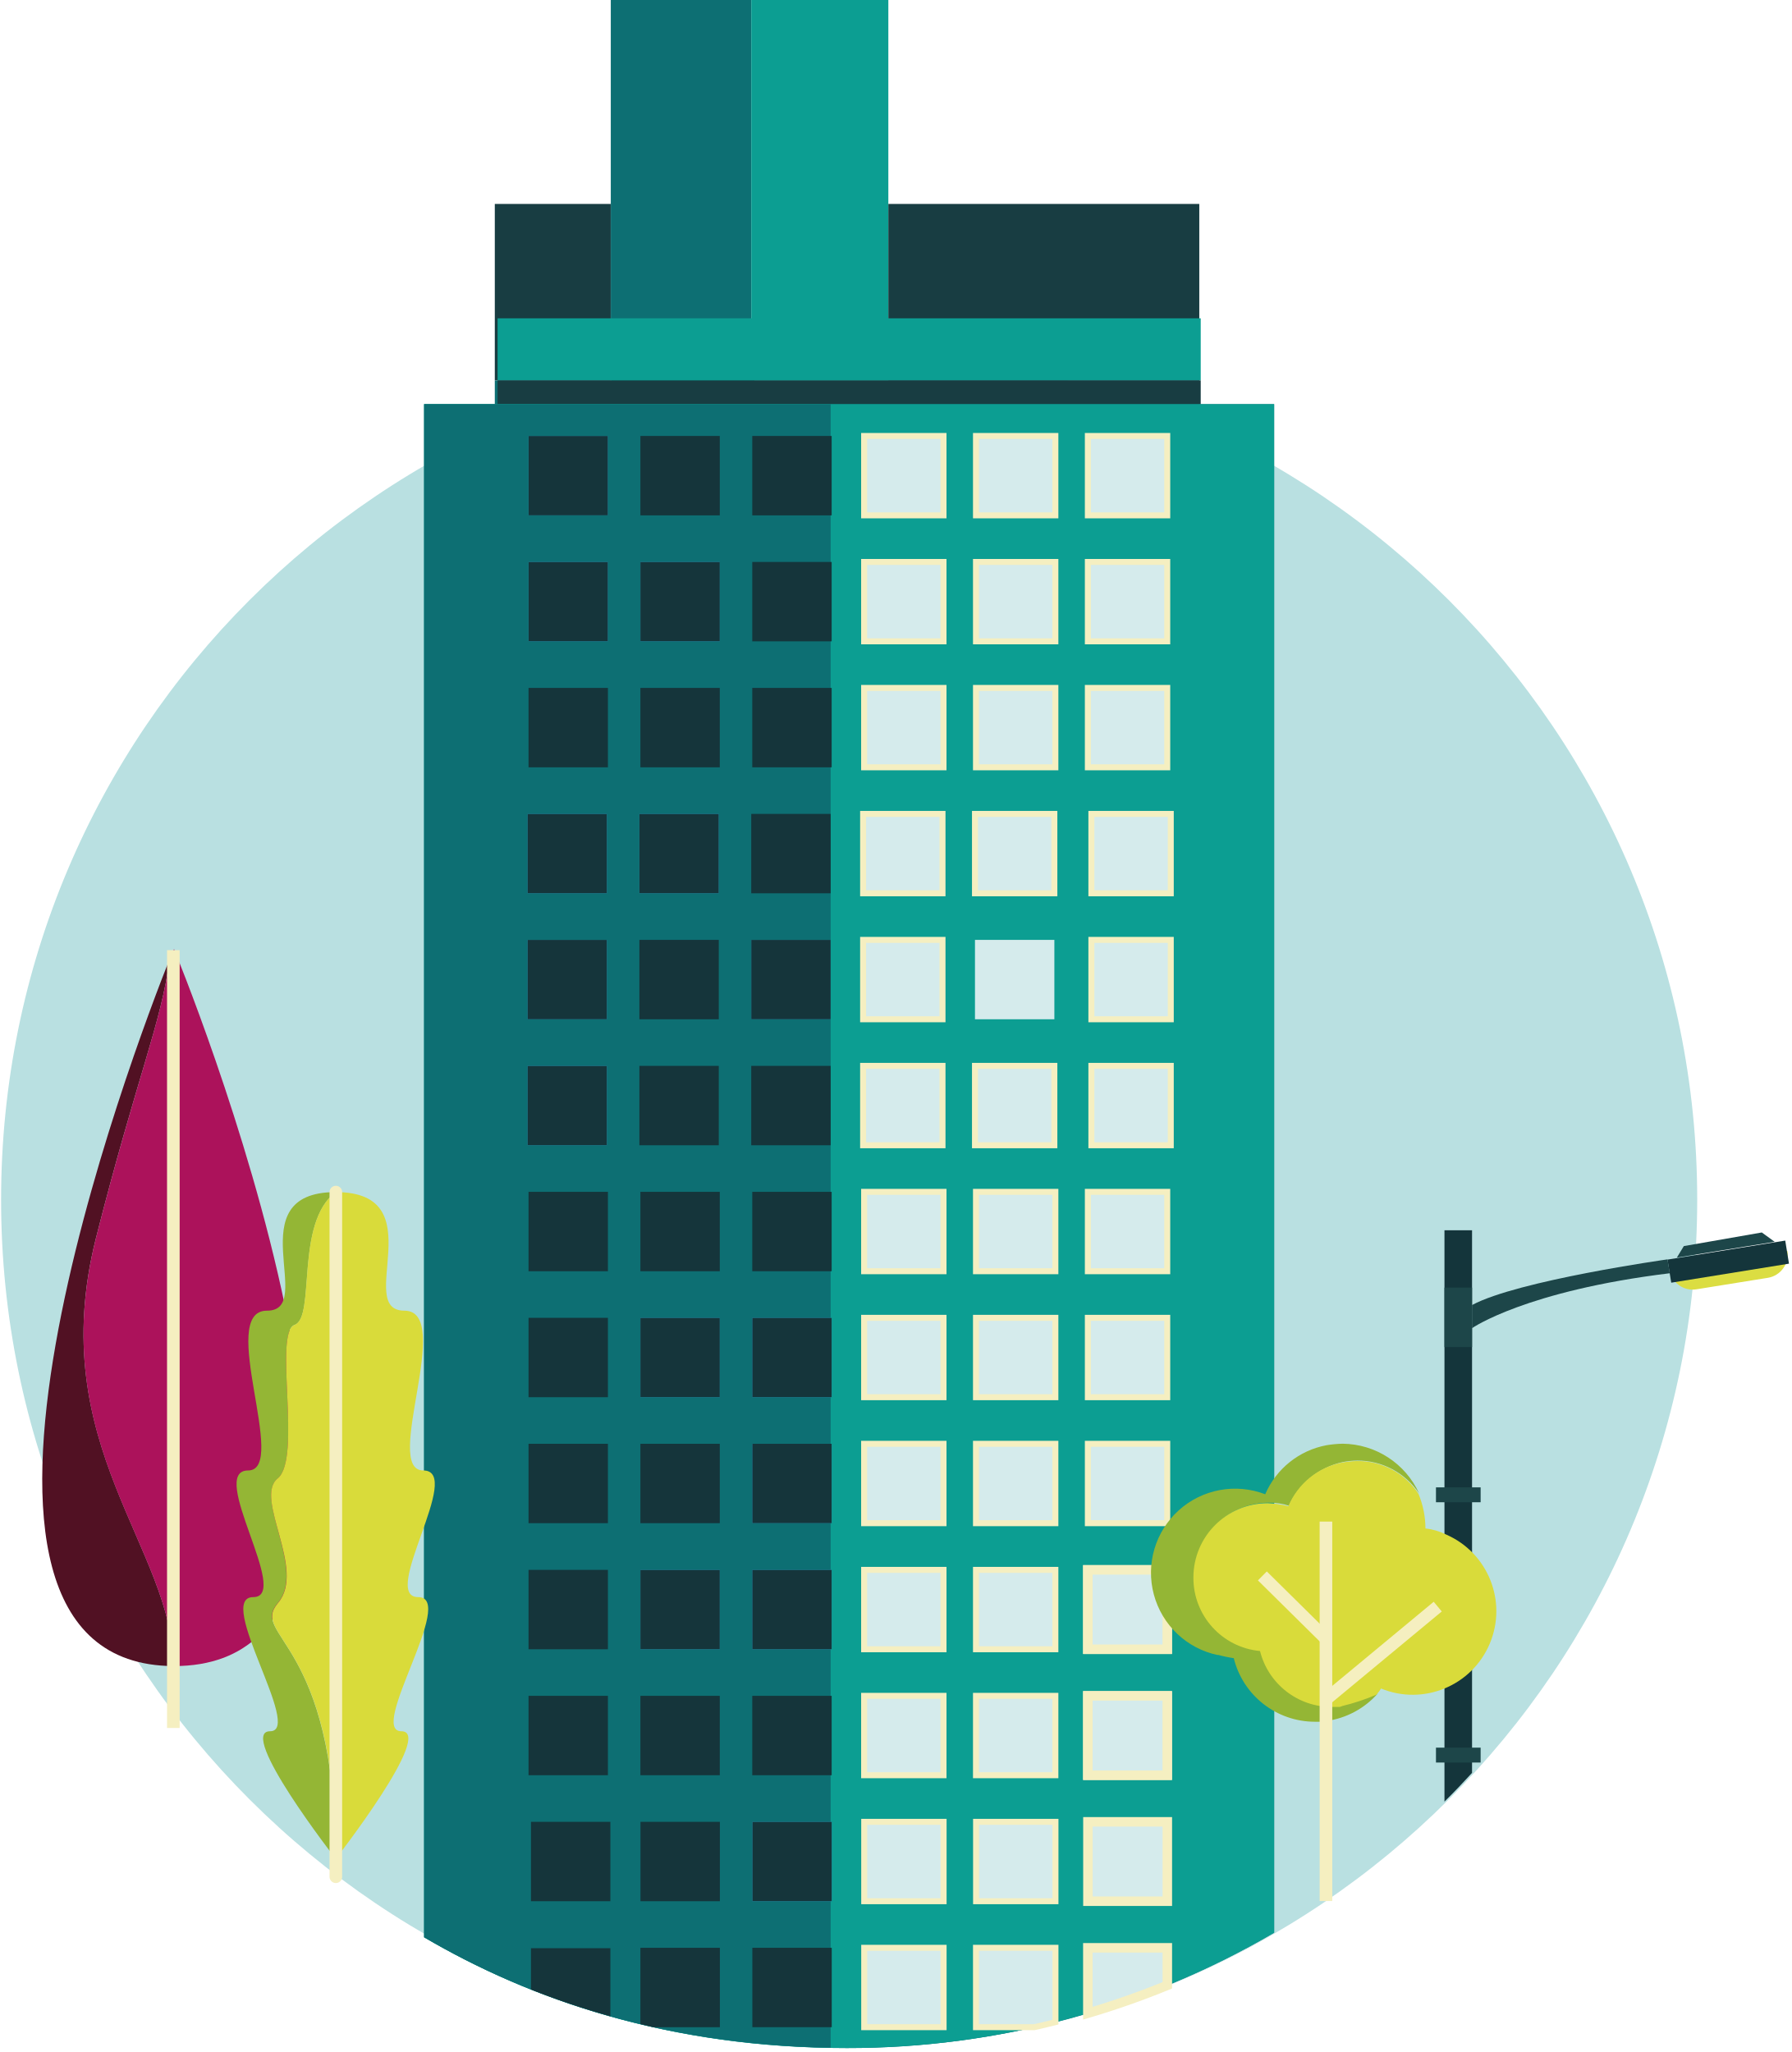
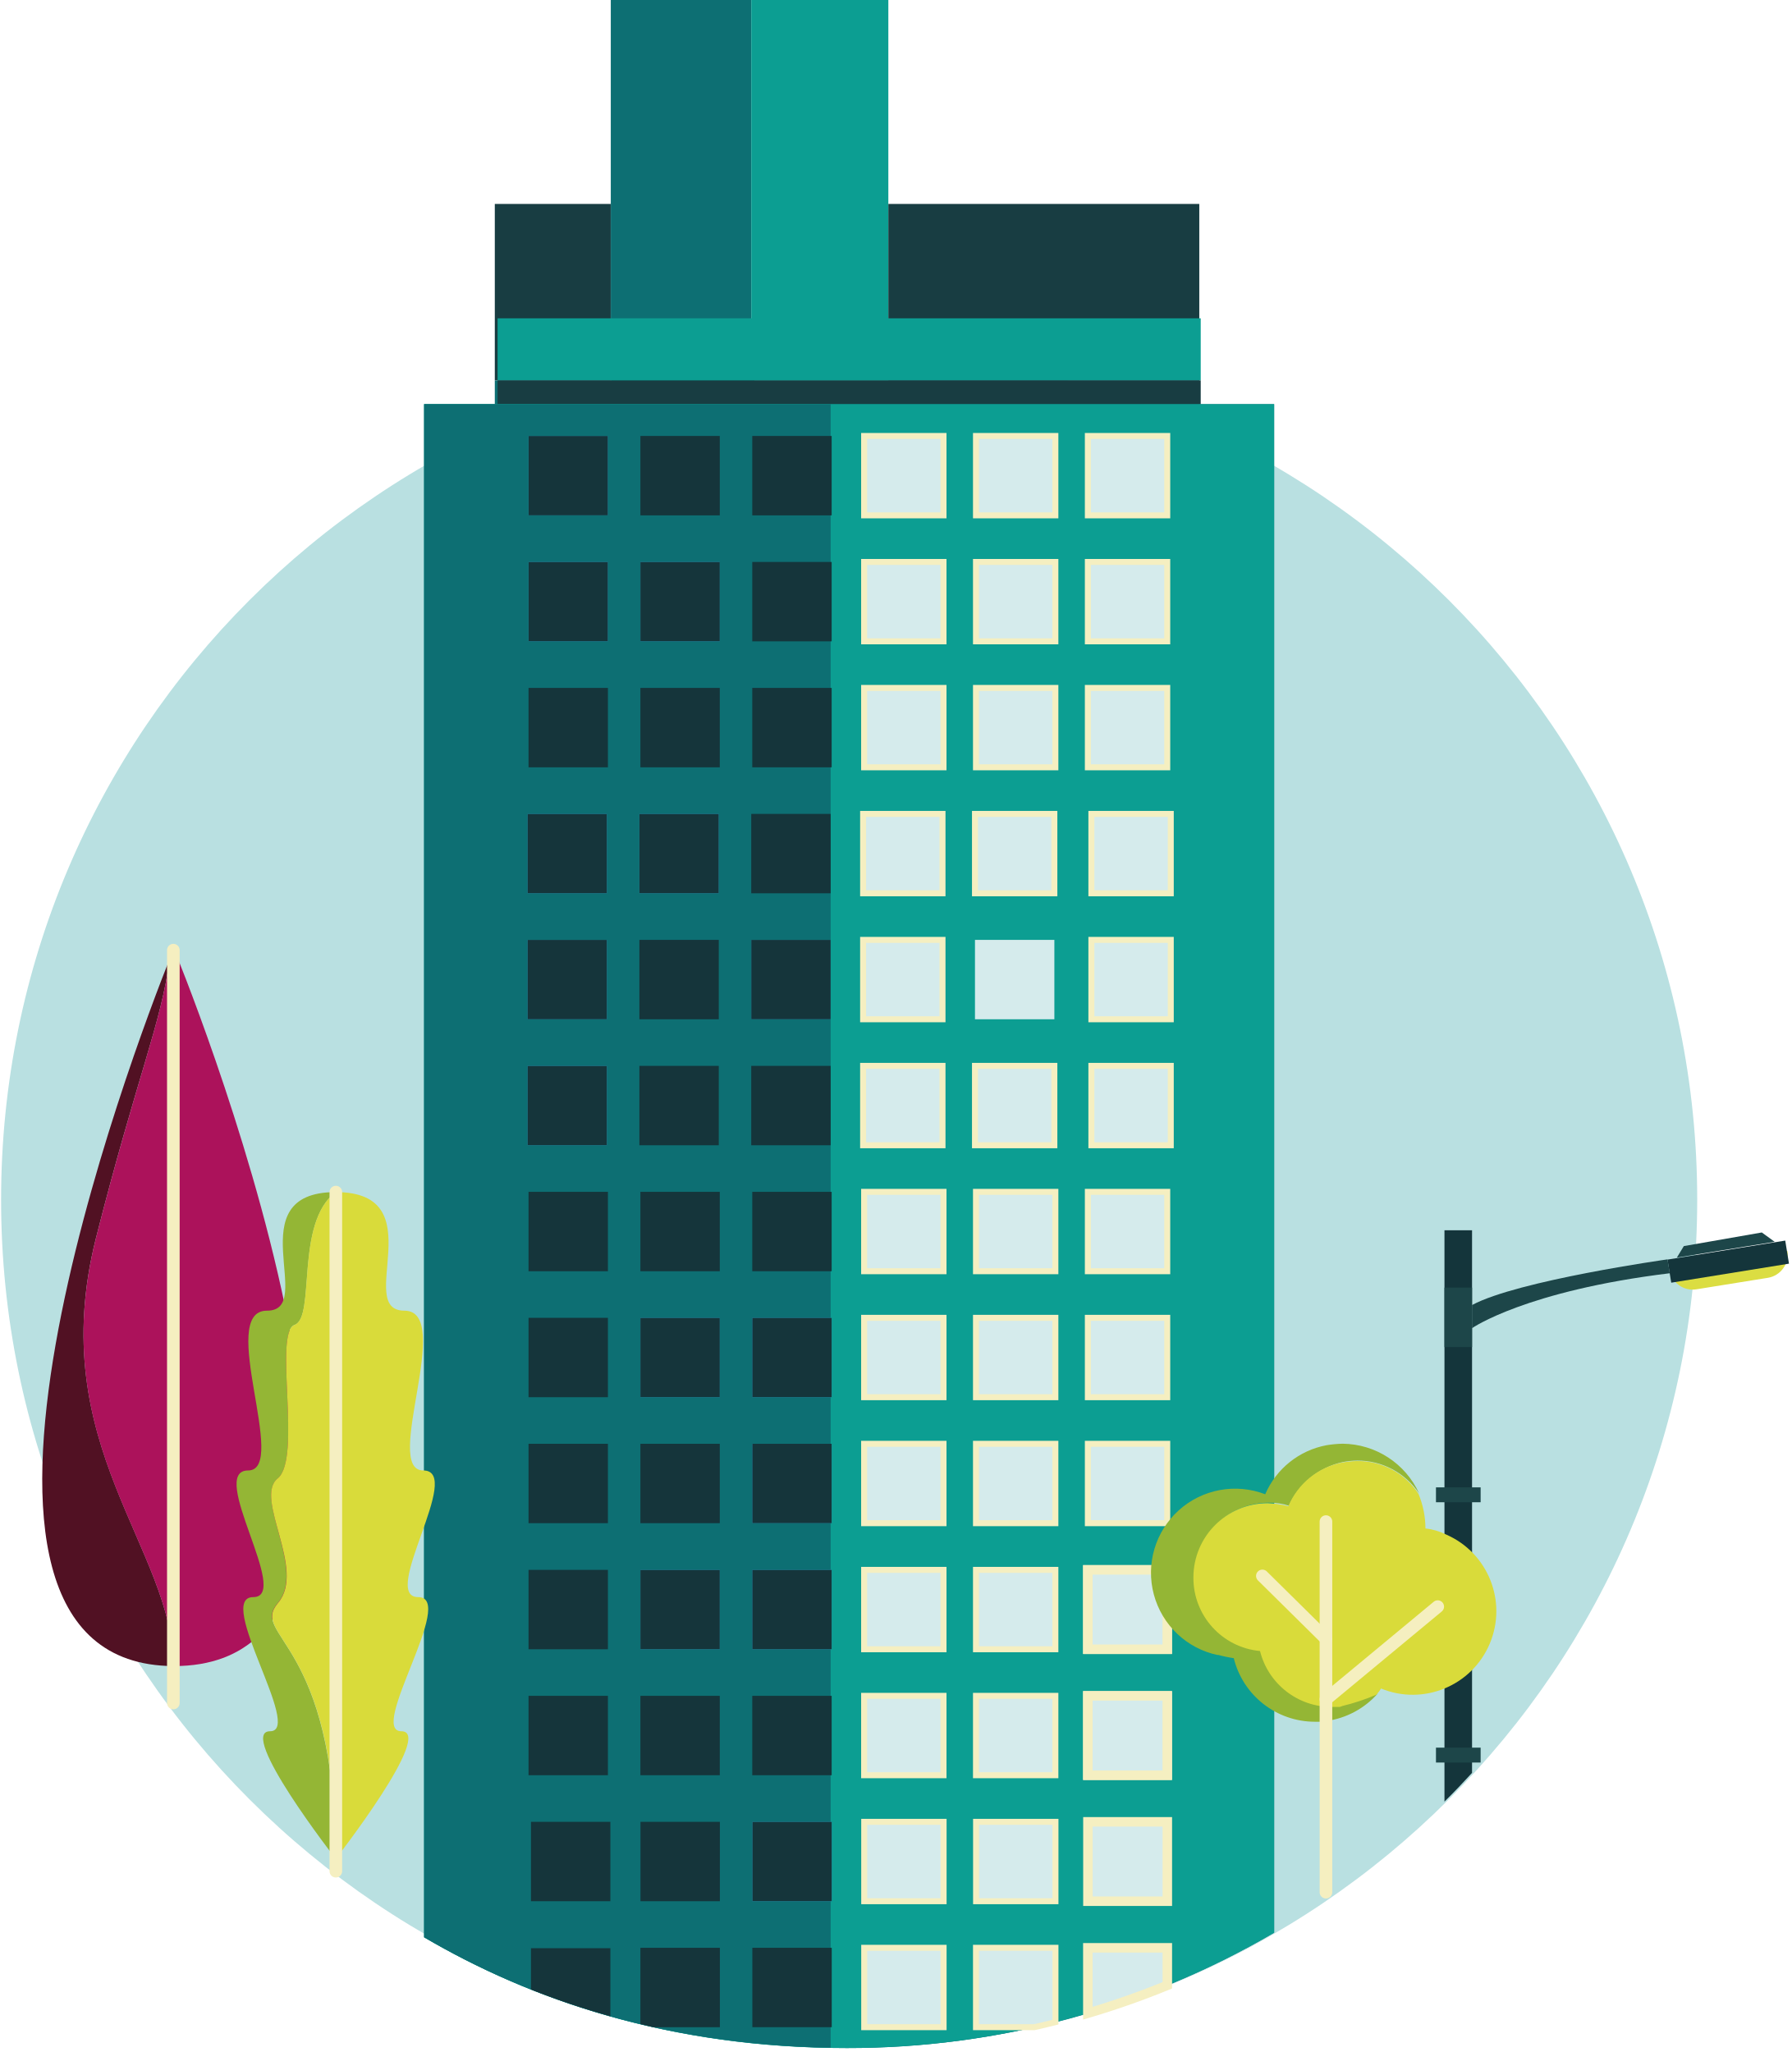
<svg xmlns="http://www.w3.org/2000/svg" width="213px" height="244px" viewBox="0 0 213 244" version="1.1">
  <defs>
    <linearGradient x1="36450%" y1="3911%" x2="36541%" y2="24370%" id="linearGradient-1">
      <stop stop-color="#B9E0E1" offset="27%" />
      <stop stop-color="#D5EBEC" offset="83%" />
    </linearGradient>
  </defs>
  <g id="Page-1" stroke="none" stroke-width="1" fill="none" fill-rule="evenodd">
-     <g id="Desktop-Copy-8" transform="translate(-447, -224)">
+     <g id="ECRAN-8" transform="translate(-447, -224)">
      <g id="differente_typos_ecrann" transform="translate(183, 224)">
        <g id="VILLE" transform="translate(264, 0)">
          <circle id="Oval" fill="url(#linearGradient-1)" fill-rule="nonzero" cx="100.96" cy="142.66" r="100.83" />
-           <rect id="Rectangle-path" fill="#0D6F73" fill-rule="nonzero" x="72.62" y="0" width="16.7" height="45.23" />
-           <rect id="Rectangle-path" stroke="#0C9E92" stroke-width="0.75" fill="#0D6F73" fill-rule="nonzero" x="73.02" y="45.23" width="16.3" height="2.87" />
-           <rect id="Rectangle-path" fill="#0C9E92" fill-rule="nonzero" x="89.32" y="45.23" width="16.3" height="3.01" />
-           <rect id="Rectangle-path" fill="#0C9E92" fill-rule="nonzero" x="89.32" y="0" width="16.3" height="45.23" />
-           <rect id="Rectangle-path" fill="#183D42" fill-rule="nonzero" x="105.62" y="24.25" width="36.97" height="20.98" />
-           <rect id="Rectangle-path" fill="#0D6F73" fill-rule="nonzero" x="105.62" y="45.23" width="36.97" height="2.87" />
-           <rect id="Rectangle-path" fill="#183D42" fill-rule="nonzero" x="58.83" y="24.25" width="13.78" height="20.98" />
-           <rect id="Rectangle-path" fill="#0D6F73" fill-rule="nonzero" x="58.83" y="45.23" width="13.78" height="2.87" />
-           <rect id="Rectangle-path" fill="#0C9E92" fill-rule="nonzero" x="59.16" y="37.85" width="83.6" height="7.38" />
-           <rect id="Rectangle-path" fill="#183D42" fill-rule="nonzero" x="59.16" y="45.23" width="83.6" height="2.87" />
-           <path d="M151.49,229.81 L151.49,48.06 L50.43,48.06 L50.43,230.36 C63.1,237.79 79.62,243.53 100.69,243.53 C118.542,243.557 136.079,238.821 151.49,229.81 Z" id="Shape" fill="#0D6F73" fill-rule="nonzero" />
-           <path d="M151.49,229.81 L151.49,48.06 L50.43,48.06 L50.43,230.36 C63.1,237.79 79.62,243.53 100.69,243.53 C118.542,243.557 136.079,238.821 151.49,229.81 Z" id="Shape" fill="#0C9E92" fill-rule="nonzero" />
-           <path d="M98.76,48.06 L50.43,48.06 L50.43,230.36 C62.7,237.56 78.62,243.15 98.76,243.49 L98.76,48.06 Z" id="Shape" fill="#0D6F73" fill-rule="nonzero" />
-           <rect id="Rectangle-path" fill="#35B9EB" fill-rule="nonzero" x="116.04" y="51.84" width="9.44" height="9.44" />
-           <rect id="Rectangle-path" stroke="#F5EFC1" stroke-width="0.71" fill="#D5EBEC" fill-rule="nonzero" x="116.04" y="51.84" width="9.44" height="9.44" />
-           <rect id="Rectangle-path" fill="#35B9EB" fill-rule="nonzero" x="102.74" y="51.84" width="9.44" height="9.44" />
-           <rect id="Rectangle-path" stroke="#F5EFC1" stroke-width="0.71" fill="#D5EBEC" fill-rule="nonzero" x="102.74" y="51.84" width="9.44" height="9.44" />
-           <rect id="Rectangle-path" fill="#15353B" fill-rule="nonzero" x="89.44" y="51.84" width="9.44" height="9.44" />
-           <rect id="Rectangle-path" fill="#15353B" fill-rule="nonzero" x="76.14" y="51.84" width="9.44" height="9.44" />
-           <rect id="Rectangle-path" fill="#35B9EB" fill-rule="nonzero" x="62.84" y="51.84" width="9.44" height="9.44" />
-           <rect id="Rectangle-path" fill="#15353B" fill-rule="nonzero" x="62.84" y="51.84" width="9.44" height="9.44" />
-           <rect id="Rectangle-path" stroke="#F5EFC1" stroke-width="0.71" fill="#D5EBEC" fill-rule="nonzero" x="129.34" y="51.84" width="9.44" height="9.44" />
-           <rect id="Rectangle-path" fill="#35B9EB" fill-rule="nonzero" x="116.04" y="66.82" width="9.44" height="9.44" />
-           <rect id="Rectangle-path" stroke="#F5EFC1" stroke-width="0.71" fill="#D5EBEC" fill-rule="nonzero" x="116.04" y="66.82" width="9.44" height="9.44" />
-           <rect id="Rectangle-path" fill="#35B9EB" fill-rule="nonzero" x="102.74" y="66.82" width="9.44" height="9.44" />
-           <rect id="Rectangle-path" stroke="#F5EFC1" stroke-width="0.71" fill="#D5EBEC" fill-rule="nonzero" x="102.74" y="66.82" width="9.44" height="9.44" />
-           <rect id="Rectangle-path" fill="#15353B" fill-rule="nonzero" x="89.44" y="66.82" width="9.44" height="9.44" />
-           <rect id="Rectangle-path" fill="#35B9EB" fill-rule="nonzero" x="76.14" y="66.82" width="9.44" height="9.44" />
-           <rect id="Rectangle-path" fill="#15353B" fill-rule="nonzero" x="76.14" y="66.82" width="9.44" height="9.44" />
-           <rect id="Rectangle-path" fill="#35B9EB" fill-rule="nonzero" x="62.84" y="66.82" width="9.44" height="9.44" />
-           <rect id="Rectangle-path" fill="#15353B" fill-rule="nonzero" x="62.84" y="66.82" width="9.44" height="9.44" />
-           <rect id="Rectangle-path" stroke="#F5EFC1" stroke-width="0.71" fill="#D5EBEC" fill-rule="nonzero" x="129.34" y="66.82" width="9.44" height="9.44" />
-           <rect id="Rectangle-path" stroke="#F5EFC1" stroke-width="0.71" fill="#D5EBEC" fill-rule="nonzero" x="116.04" y="81.8" width="9.44" height="9.44" />
-           <rect id="Rectangle-path" fill="#0C9E92" fill-rule="nonzero" x="102.74" y="81.8" width="9.44" height="9.44" />
-           <rect id="Rectangle-path" stroke="#F5EFC1" stroke-width="0.71" fill="#D5EBEC" fill-rule="nonzero" x="102.74" y="81.8" width="9.44" height="9.44" />
-           <rect id="Rectangle-path" fill="#15353B" fill-rule="nonzero" x="89.44" y="81.8" width="9.44" height="9.44" />
-           <rect id="Rectangle-path" fill="#15353B" fill-rule="nonzero" x="76.14" y="81.8" width="9.44" height="9.44" />
-           <rect id="Rectangle-path" fill="#15353B" fill-rule="nonzero" x="62.84" y="81.8" width="9.44" height="9.44" />
-           <rect id="Rectangle-path" stroke="#F5EFC1" stroke-width="0.71" fill="#D5EBEC" fill-rule="nonzero" x="129.34" y="81.8" width="9.44" height="9.44" />
-           <rect id="Rectangle-path" fill="#35B9EB" fill-rule="nonzero" x="102.62" y="96.78" width="9.44" height="9.44" />
-           <rect id="Rectangle-path" stroke="#F5EFC1" stroke-width="0.71" fill="#D5EBEC" fill-rule="nonzero" x="102.62" y="96.78" width="9.44" height="9.44" />
-           <rect id="Rectangle-path" fill="#15353B" fill-rule="nonzero" x="89.32" y="96.78" width="9.44" height="9.44" />
-           <rect id="Rectangle-path" fill="#35B9EB" fill-rule="nonzero" x="76.02" y="96.78" width="9.44" height="9.44" />
-           <rect id="Rectangle-path" fill="#15353B" fill-rule="nonzero" x="76.02" y="96.78" width="9.44" height="9.44" />
-           <rect id="Rectangle-path" fill="#35B9EB" fill-rule="nonzero" x="62.72" y="96.78" width="9.44" height="9.44" />
-           <rect id="Rectangle-path" fill="#15353B" fill-rule="nonzero" x="62.72" y="96.78" width="9.44" height="9.44" />
-           <rect id="Rectangle-path" stroke="#F5EFC1" stroke-width="0.71" fill="#D5EBEC" fill-rule="nonzero" x="129.76" y="96.78" width="9.44" height="9.44" />
-           <rect id="Rectangle-path" stroke="#F5EFC1" stroke-width="0.71" fill="#D5EBEC" fill-rule="nonzero" x="115.92" y="96.78" width="9.44" height="9.44" />
-           <rect id="Rectangle-path" fill="#35B9EB" fill-rule="nonzero" x="102.62" y="111.76" width="9.44" height="9.44" />
-           <rect id="Rectangle-path" stroke="#F5EFC1" stroke-width="0.71" fill="#D5EBEC" fill-rule="nonzero" x="102.62" y="111.76" width="9.44" height="9.44" />
-           <rect id="Rectangle-path" fill="#35B9EB" fill-rule="nonzero" x="89.32" y="111.76" width="9.44" height="9.44" />
-           <rect id="Rectangle-path" fill="#15353B" fill-rule="nonzero" x="89.32" y="111.76" width="9.44" height="9.44" />
-           <rect id="Rectangle-path" fill="#15353B" fill-rule="nonzero" x="76.02" y="111.76" width="9.44" height="9.44" />
-           <rect id="Rectangle-path" fill="#35B9EB" fill-rule="nonzero" x="62.72" y="111.76" width="9.44" height="9.44" />
-           <rect id="Rectangle-path" fill="#15353B" fill-rule="nonzero" x="62.72" y="111.76" width="9.44" height="9.44" />
-           <rect id="Rectangle-path" stroke="#F5EFC1" stroke-width="0.71" fill="#D5EBEC" fill-rule="nonzero" x="129.76" y="111.76" width="9.44" height="9.44" />
-           <rect id="Rectangle-path" fill="#D5EBEC" fill-rule="nonzero" x="115.92" y="111.76" width="9.44" height="9.44" />
-           <rect id="Rectangle-path" fill="#35B9EB" fill-rule="nonzero" x="102.62" y="126.74" width="9.44" height="9.44" />
-           <rect id="Rectangle-path" stroke="#F5EFC1" stroke-width="0.71" fill="#D5EBEC" fill-rule="nonzero" x="102.62" y="126.74" width="9.44" height="9.44" />
-           <rect id="Rectangle-path" fill="#15353B" fill-rule="nonzero" x="89.32" y="126.74" width="9.44" height="9.44" />
-           <rect id="Rectangle-path" fill="#15353B" fill-rule="nonzero" x="76.02" y="126.74" width="9.44" height="9.44" />
-           <rect id="Rectangle-path" fill="#35B9EB" fill-rule="nonzero" x="62.72" y="126.74" width="9.44" height="9.44" />
-           <rect id="Rectangle-path" fill="#15353B" fill-rule="nonzero" x="62.72" y="126.74" width="9.44" height="9.44" />
-           <rect id="Rectangle-path" stroke="#F5EFC1" stroke-width="0.71" fill="#D5EBEC" fill-rule="nonzero" x="129.76" y="126.74" width="9.44" height="9.44" />
-           <rect id="Rectangle-path" stroke="#F5EFC1" stroke-width="0.71" fill="#D5EBEC" fill-rule="nonzero" x="115.92" y="126.74" width="9.44" height="9.44" />
-           <rect id="Rectangle-path" stroke="#F5EFC1" stroke-width="0.71" fill="#D5EBEC" fill-rule="nonzero" x="116.04" y="141.72" width="9.44" height="9.44" />
-           <rect id="Rectangle-path" stroke="#F5EFC1" stroke-width="0.71" fill="#D5EBEC" fill-rule="nonzero" x="102.74" y="141.72" width="9.44" height="9.44" />
-           <rect id="Rectangle-path" fill="#15353B" fill-rule="nonzero" x="89.44" y="141.72" width="9.44" height="9.44" />
-           <rect id="Rectangle-path" fill="#15353B" fill-rule="nonzero" x="76.14" y="141.72" width="9.44" height="9.44" />
-           <rect id="Rectangle-path" fill="#15353B" fill-rule="nonzero" x="62.84" y="141.72" width="9.44" height="9.44" />
-           <rect id="Rectangle-path" stroke="#F5EFC1" stroke-width="0.71" fill="#D5EBEC" fill-rule="nonzero" x="129.34" y="141.72" width="9.44" height="9.44" />
-           <rect id="Rectangle-path" stroke="#F5EFC1" stroke-width="0.71" fill="#D5EBEC" fill-rule="nonzero" x="116.04" y="171.68" width="9.44" height="9.44" />
-           <rect id="Rectangle-path" fill="#35B9EB" fill-rule="nonzero" x="102.74" y="171.68" width="9.44" height="9.44" />
-           <rect id="Rectangle-path" stroke="#F5EFC1" stroke-width="0.71" fill="#D5EBEC" fill-rule="nonzero" x="102.74" y="171.68" width="9.44" height="9.44" />
-           <rect id="Rectangle-path" fill="#35B9EB" fill-rule="nonzero" x="89.44" y="171.68" width="9.44" height="9.44" />
-           <rect id="Rectangle-path" fill="#15353B" fill-rule="nonzero" x="89.44" y="171.68" width="9.44" height="9.44" />
-           <rect id="Rectangle-path" fill="#15353B" fill-rule="nonzero" x="76.14" y="171.68" width="9.44" height="9.44" />
-           <rect id="Rectangle-path" fill="#15353B" fill-rule="nonzero" x="62.84" y="171.68" width="9.44" height="9.44" />
-           <rect id="Rectangle-path" stroke="#F5EFC1" stroke-width="0.71" fill="#D5EBEC" fill-rule="nonzero" x="129.34" y="171.68" width="9.44" height="9.44" />
-           <rect id="Rectangle-path" fill="#35B9EB" fill-rule="nonzero" x="116.04" y="186.67" width="9.44" height="9.44" />
-           <rect id="Rectangle-path" stroke="#F5EFC1" stroke-width="0.71" fill="#D5EBEC" fill-rule="nonzero" x="116.04" y="186.67" width="9.44" height="9.44" />
-           <rect id="Rectangle-path" fill="#35B9EB" fill-rule="nonzero" x="102.74" y="186.67" width="9.44" height="9.44" />
-           <rect id="Rectangle-path" stroke="#F5EFC1" stroke-width="0.71" fill="#D5EBEC" fill-rule="nonzero" x="102.74" y="186.67" width="9.44" height="9.44" />
-           <rect id="Rectangle-path" fill="#35B9EB" fill-rule="nonzero" x="89.44" y="186.67" width="9.44" height="9.44" />
-           <rect id="Rectangle-path" fill="#15353B" fill-rule="nonzero" x="89.44" y="186.67" width="9.44" height="9.44" />
-           <rect id="Rectangle-path" fill="#35B9EB" fill-rule="nonzero" x="76.14" y="186.67" width="9.44" height="9.44" />
-           <rect id="Rectangle-path" fill="#15353B" fill-rule="nonzero" x="76.14" y="186.67" width="9.44" height="9.44" />
-           <rect id="Rectangle-path" fill="#15353B" fill-rule="nonzero" x="62.84" y="186.67" width="9.44" height="9.44" />
-           <rect id="Rectangle-path" stroke="#F5EFC1" stroke-width="1.13" fill="#0C9E92" fill-rule="nonzero" x="129.34" y="186.67" width="9.44" height="9.44" />
-           <rect id="Rectangle-path" stroke="#F5EFC1" stroke-width="1.13" fill="#D5EBEC" fill-rule="nonzero" x="129.34" y="186.67" width="9.44" height="9.44" />
-           <rect id="Rectangle-path" stroke="#F5EFC1" stroke-width="0.71" fill="#D5EBEC" fill-rule="nonzero" x="116.04" y="201.65" width="9.44" height="9.44" />
-           <rect id="Rectangle-path" stroke="#F5EFC1" stroke-width="0.71" fill="#D5EBEC" fill-rule="nonzero" x="102.74" y="201.65" width="9.44" height="9.44" />
-           <rect id="Rectangle-path" fill="#15353B" fill-rule="nonzero" x="89.44" y="201.65" width="9.44" height="9.44" />
-           <rect id="Rectangle-path" fill="#15353B" fill-rule="nonzero" x="76.14" y="201.65" width="9.44" height="9.44" />
-           <rect id="Rectangle-path" fill="#15353B" fill-rule="nonzero" x="62.84" y="201.65" width="9.44" height="9.44" />
-           <rect id="Rectangle-path" stroke="#F5EFC1" stroke-width="1.13" fill="#0C9E92" fill-rule="nonzero" x="129.34" y="201.65" width="9.44" height="9.44" />
-           <rect id="Rectangle-path" stroke="#F5EFC1" stroke-width="1.13" fill="#D5EBEC" fill-rule="nonzero" x="129.34" y="201.65" width="9.44" height="9.44" />
-           <rect id="Rectangle-path" stroke="#F5EFC1" stroke-width="1.13" fill="#D5EBEC" fill-rule="nonzero" x="129.35" y="216.63" width="9.44" height="9.44" />
-           <rect id="Rectangle-path" fill="#35B9EB" fill-rule="nonzero" x="116.05" y="216.63" width="9.44" height="9.44" />
-           <rect id="Rectangle-path" stroke="#F5EFC1" stroke-width="0.71" fill="#D5EBEC" fill-rule="nonzero" x="116.05" y="216.63" width="9.44" height="9.44" />
-           <rect id="Rectangle-path" fill="#35B9EB" fill-rule="nonzero" x="102.75" y="216.63" width="9.44" height="9.44" />
-           <rect id="Rectangle-path" stroke="#F5EFC1" stroke-width="0.71" fill="#D5EBEC" fill-rule="nonzero" x="102.75" y="216.63" width="9.44" height="9.44" />
-           <rect id="Rectangle-path" fill="#35B9EB" fill-rule="nonzero" x="89.45" y="216.63" width="9.44" height="9.44" />
-           <rect id="Rectangle-path" fill="#15353B" fill-rule="nonzero" x="89.45" y="216.63" width="9.44" height="9.44" />
-           <rect id="Rectangle-path" fill="#15353B" fill-rule="nonzero" x="76.15" y="216.63" width="9.44" height="9.44" />
-           <rect id="Rectangle-path" fill="#15353B" fill-rule="nonzero" x="63.13" y="216.63" width="9.44" height="9.44" />
-           <path d="M138.79,231.61 L129.34,231.61 L129.34,239.39 C132.544,238.444 135.698,237.336 138.79,236.07 L138.79,231.61 Z" id="Shape" fill="#35B9EB" fill-rule="nonzero" />
-           <path d="M138.79,231.61 L129.34,231.61 L129.34,239.39 C132.544,238.444 135.698,237.336 138.79,236.07 L138.79,231.61 Z" id="Shape" stroke="#F5EFC1" stroke-width="1.13" fill="#D5EBEC" fill-rule="nonzero" />
-           <path d="M125.49,231.61 L116.04,231.61 L116.04,241.05 L122.97,241.05 C123.81,240.863 124.65,240.663 125.49,240.45 L125.49,231.61 Z" id="Shape" stroke="#F5EFC1" stroke-width="0.71" fill="#D5EBEC" fill-rule="nonzero" />
-           <rect id="Rectangle-path" stroke="#F5EFC1" stroke-width="0.71" fill="#D5EBEC" fill-rule="nonzero" x="102.75" y="231.61" width="9.44" height="9.44" />
-           <rect id="Rectangle-path" fill="#15353B" fill-rule="nonzero" x="89.45" y="231.61" width="9.44" height="9.44" />
-           <polygon id="Shape" fill="#15353B" fill-rule="nonzero" points="85.59 241.05 85.59 231.61 76.14 231.61 76.14 240.68 77.68 241.05" />
-           <path d="M72.57,231.66 L63.13,231.66 L63.13,236.57 C66.218,237.796 69.369,238.857 72.57,239.75 L72.57,231.66 Z" id="Shape" fill="#15353B" fill-rule="nonzero" />
-           <rect id="Rectangle-path" fill="#35B9EB" fill-rule="nonzero" x="116.04" y="156.7" width="9.44" height="9.44" />
-           <rect id="Rectangle-path" stroke="#F5EFC1" stroke-width="0.71" fill="#D5EBEC" fill-rule="nonzero" x="116.04" y="156.7" width="9.44" height="9.44" />
-           <rect id="Rectangle-path" fill="#35B9EB" fill-rule="nonzero" x="102.74" y="156.7" width="9.44" height="9.44" />
-           <rect id="Rectangle-path" stroke="#F5EFC1" stroke-width="0.71" fill="#D5EBEC" fill-rule="nonzero" x="102.74" y="156.7" width="9.44" height="9.44" />
-           <rect id="Rectangle-path" fill="#35B9EB" fill-rule="nonzero" x="89.44" y="156.7" width="9.44" height="9.44" />
-           <rect id="Rectangle-path" fill="#15353B" fill-rule="nonzero" x="89.44" y="156.7" width="9.44" height="9.44" />
-           <rect id="Rectangle-path" fill="#35B9EB" fill-rule="nonzero" x="76.14" y="156.7" width="9.44" height="9.44" />
-           <rect id="Rectangle-path" fill="#15353B" fill-rule="nonzero" x="76.14" y="156.7" width="9.44" height="9.44" />
-           <rect id="Rectangle-path" fill="#15353B" fill-rule="nonzero" x="62.84" y="156.7" width="9.44" height="9.44" />
-           <rect id="Rectangle-path" stroke="#F5EFC1" stroke-width="0.71" fill="#D5EBEC" fill-rule="nonzero" x="129.34" y="156.7" width="9.44" height="9.44" />
-           <path d="M201.69,153.31 L210.21,151.94 C211.72,151.685 212.745,150.263 212.51,148.75 L198.51,151.01 C198.625,151.737 199.026,152.389 199.622,152.82 C200.219,153.252 200.963,153.428 201.69,153.31 L201.69,153.31 Z" id="Shape" fill="#DBDD42" fill-rule="nonzero" />
-           <rect id="Rectangle-path" fill="#14353B" fill-rule="nonzero" transform="translate(205.4797, 150.0192) rotate(-9.18) translate(-205.4797, -150.0192) " x="198.39" y="148.629" width="14.18" height="2.78" />
-           <polygon id="Shape" fill="#1D4649" fill-rule="nonzero" points="209.47 146.55 200.2 148.17 199.37 149.54 211 147.66" />
-           <path d="M198.26,149.75 C198.26,149.75 180.47,152.25 175.02,155.18 L175.02,157.93 C175.02,157.93 181.37,153.49 198.53,151.4 L198.26,149.75 Z" id="Shape" fill="#1D4649" fill-rule="nonzero" />
-           <path d="M175.02,146.29 L171.74,146.29 L171.74,214.23 C172.86,213.12 173.96,211.97 175.02,210.81 L175.02,146.29 Z" id="Shape" fill="#14353B" fill-rule="nonzero" />
-           <rect id="Rectangle-path" fill="#1D4649" fill-rule="nonzero" x="171.74" y="153.11" width="3.28" height="7.07" />
-           <rect id="Rectangle-path" fill="#1D4649" fill-rule="nonzero" x="170.73" y="176.86" width="5.31" height="1.77" />
-           <rect id="Rectangle-path" x="170.73" y="207.94" width="5.31" height="1.52" />
-           <rect id="Rectangle-path" fill="#1D4649" fill-rule="nonzero" x="170.73" y="207.81" width="5.31" height="1.77" />
+           <g id="Tour-immeuble" transform="translate(50, 0)" fill-rule="nonzero">
+             <rect id="Rectangle-path" fill="#0D6F73" x="22.62" y="0" width="16.7" height="45.23" />
+             <rect id="Rectangle-path" stroke="#0C9E92" stroke-width="0.75" fill="#0D6F73" x="23.02" y="45.23" width="16.3" height="2.87" />
+             <rect id="Rectangle-path" fill="#0C9E92" x="39.32" y="45.23" width="16.3" height="3.01" />
+             <rect id="Rectangle-path" fill="#0C9E92" x="39.32" y="0" width="16.3" height="45.23" />
+             <rect id="Rectangle-path" fill="#183D42" x="55.62" y="24.25" width="36.97" height="20.98" />
+             <rect id="Rectangle-path" fill="#0D6F73" x="55.62" y="45.23" width="36.97" height="2.87" />
+             <rect id="Rectangle-path" fill="#183D42" x="8.83" y="24.25" width="13.78" height="20.98" />
+             <rect id="Rectangle-path" fill="#0D6F73" x="8.83" y="45.23" width="13.78" height="2.87" />
+             <rect id="Rectangle-path" fill="#0C9E92" x="9.16" y="37.85" width="83.6" height="7.38" />
+             <rect id="Rectangle-path" fill="#183D42" x="9.16" y="45.23" width="83.6" height="2.87" />
+             <path d="M101.49,229.81 L101.49,48.06 L0.43,48.06 L0.43,230.36 C13.1,237.79 29.62,243.53 50.69,243.53 C68.542,243.557 86.079,238.821 101.49,229.81 Z" id="Shape" fill="#0D6F73" />
+             <path d="M101.49,229.81 L101.49,48.06 L0.43,48.06 L0.43,230.36 C13.1,237.79 29.62,243.53 50.69,243.53 C68.542,243.557 86.079,238.821 101.49,229.81 Z" id="Shape" fill="#0C9E92" />
+             <path d="M48.76,48.06 L0.43,48.06 L0.43,230.36 C12.7,237.56 28.62,243.15 48.76,243.49 L48.76,48.06 Z" id="Shape" fill="#0D6F73" />
+             <rect id="Rectangle-path" fill="#35B9EB" x="66.04" y="51.84" width="9.44" height="9.44" />
+             <rect id="Rectangle-path" stroke="#F5EFC1" stroke-width="0.71" fill="#D5EBEC" x="66.04" y="51.84" width="9.44" height="9.44" />
+             <rect id="Rectangle-path" fill="#35B9EB" x="52.74" y="51.84" width="9.44" height="9.44" />
+             <rect id="Rectangle-path" stroke="#F5EFC1" stroke-width="0.71" fill="#D5EBEC" x="52.74" y="51.84" width="9.44" height="9.44" />
+             <rect id="Rectangle-path" fill="#15353B" x="39.44" y="51.84" width="9.44" height="9.44" />
+             <rect id="Rectangle-path" fill="#15353B" x="26.14" y="51.84" width="9.44" height="9.44" />
+             <rect id="Rectangle-path" fill="#35B9EB" x="12.84" y="51.84" width="9.44" height="9.44" />
+             <rect id="Rectangle-path" fill="#15353B" x="12.84" y="51.84" width="9.44" height="9.44" />
+             <rect id="Rectangle-path" stroke="#F5EFC1" stroke-width="0.71" fill="#D5EBEC" x="79.34" y="51.84" width="9.44" height="9.44" />
+             <rect id="Rectangle-path" fill="#35B9EB" x="66.04" y="66.82" width="9.44" height="9.44" />
+             <rect id="Rectangle-path" stroke="#F5EFC1" stroke-width="0.71" fill="#D5EBEC" x="66.04" y="66.82" width="9.44" height="9.44" />
+             <rect id="Rectangle-path" fill="#35B9EB" x="52.74" y="66.82" width="9.44" height="9.44" />
+             <rect id="Rectangle-path" stroke="#F5EFC1" stroke-width="0.71" fill="#D5EBEC" x="52.74" y="66.82" width="9.44" height="9.44" />
+             <rect id="Rectangle-path" fill="#15353B" x="39.44" y="66.82" width="9.44" height="9.44" />
+             <rect id="Rectangle-path" fill="#35B9EB" x="26.14" y="66.82" width="9.44" height="9.44" />
+             <rect id="Rectangle-path" fill="#15353B" x="26.14" y="66.82" width="9.44" height="9.44" />
+             <rect id="Rectangle-path" fill="#35B9EB" x="12.84" y="66.82" width="9.44" height="9.44" />
+             <rect id="Rectangle-path" fill="#15353B" x="12.84" y="66.82" width="9.44" height="9.44" />
+             <rect id="Rectangle-path" stroke="#F5EFC1" stroke-width="0.71" fill="#D5EBEC" x="79.34" y="66.82" width="9.44" height="9.44" />
+             <rect id="Rectangle-path" stroke="#F5EFC1" stroke-width="0.71" fill="#D5EBEC" x="66.04" y="81.8" width="9.44" height="9.44" />
+             <rect id="Rectangle-path" fill="#0C9E92" x="52.74" y="81.8" width="9.44" height="9.44" />
+             <rect id="Rectangle-path" stroke="#F5EFC1" stroke-width="0.71" fill="#D5EBEC" x="52.74" y="81.8" width="9.44" height="9.44" />
+             <rect id="Rectangle-path" fill="#15353B" x="39.44" y="81.8" width="9.44" height="9.44" />
+             <rect id="Rectangle-path" fill="#15353B" x="26.14" y="81.8" width="9.44" height="9.44" />
+             <rect id="Rectangle-path" fill="#15353B" x="12.84" y="81.8" width="9.44" height="9.44" />
+             <rect id="Rectangle-path" stroke="#F5EFC1" stroke-width="0.71" fill="#D5EBEC" x="79.34" y="81.8" width="9.44" height="9.44" />
+             <rect id="Rectangle-path" fill="#35B9EB" x="52.62" y="96.78" width="9.44" height="9.44" />
+             <rect id="Rectangle-path" stroke="#F5EFC1" stroke-width="0.71" fill="#D5EBEC" x="52.62" y="96.78" width="9.44" height="9.44" />
+             <rect id="Rectangle-path" fill="#15353B" x="39.32" y="96.78" width="9.44" height="9.44" />
+             <rect id="Rectangle-path" fill="#35B9EB" x="26.02" y="96.78" width="9.44" height="9.44" />
+             <rect id="Rectangle-path" fill="#15353B" x="26.02" y="96.78" width="9.44" height="9.44" />
+             <rect id="Rectangle-path" fill="#35B9EB" x="12.72" y="96.78" width="9.44" height="9.44" />
+             <rect id="Rectangle-path" fill="#15353B" x="12.72" y="96.78" width="9.44" height="9.44" />
+             <rect id="Rectangle-path" stroke="#F5EFC1" stroke-width="0.71" fill="#D5EBEC" x="79.76" y="96.78" width="9.44" height="9.44" />
+             <rect id="Rectangle-path" stroke="#F5EFC1" stroke-width="0.71" fill="#D5EBEC" x="65.92" y="96.78" width="9.44" height="9.44" />
+             <rect id="Rectangle-path" fill="#35B9EB" x="52.62" y="111.76" width="9.44" height="9.44" />
+             <rect id="Rectangle-path" stroke="#F5EFC1" stroke-width="0.71" fill="#D5EBEC" x="52.62" y="111.76" width="9.44" height="9.44" />
+             <rect id="Rectangle-path" fill="#35B9EB" x="39.32" y="111.76" width="9.44" height="9.44" />
+             <rect id="Rectangle-path" fill="#15353B" x="39.32" y="111.76" width="9.44" height="9.44" />
+             <rect id="Rectangle-path" fill="#15353B" x="26.02" y="111.76" width="9.44" height="9.44" />
+             <rect id="Rectangle-path" fill="#35B9EB" x="12.72" y="111.76" width="9.44" height="9.44" />
+             <rect id="Rectangle-path" fill="#15353B" x="12.72" y="111.76" width="9.44" height="9.44" />
+             <rect id="Rectangle-path" stroke="#F5EFC1" stroke-width="0.71" fill="#D5EBEC" x="79.76" y="111.76" width="9.44" height="9.44" />
+             <rect id="Rectangle-path" fill="#D5EBEC" x="65.92" y="111.76" width="9.44" height="9.44" />
+             <rect id="Rectangle-path" fill="#35B9EB" x="52.62" y="126.74" width="9.44" height="9.44" />
+             <rect id="Rectangle-path" stroke="#F5EFC1" stroke-width="0.71" fill="#D5EBEC" x="52.62" y="126.74" width="9.44" height="9.44" />
+             <rect id="Rectangle-path" fill="#15353B" x="39.32" y="126.74" width="9.44" height="9.44" />
+             <rect id="Rectangle-path" fill="#15353B" x="26.02" y="126.74" width="9.44" height="9.44" />
+             <rect id="Rectangle-path" fill="#35B9EB" x="12.72" y="126.74" width="9.44" height="9.44" />
+             <rect id="Rectangle-path" fill="#15353B" x="12.72" y="126.74" width="9.44" height="9.44" />
+             <rect id="Rectangle-path" stroke="#F5EFC1" stroke-width="0.71" fill="#D5EBEC" x="79.76" y="126.74" width="9.44" height="9.44" />
+             <rect id="Rectangle-path" stroke="#F5EFC1" stroke-width="0.71" fill="#D5EBEC" x="65.92" y="126.74" width="9.44" height="9.44" />
+             <rect id="Rectangle-path" stroke="#F5EFC1" stroke-width="0.71" fill="#D5EBEC" x="66.04" y="141.72" width="9.44" height="9.44" />
+             <rect id="Rectangle-path" stroke="#F5EFC1" stroke-width="0.71" fill="#D5EBEC" x="52.74" y="141.72" width="9.44" height="9.44" />
+             <rect id="Rectangle-path" fill="#15353B" x="39.44" y="141.72" width="9.44" height="9.44" />
+             <rect id="Rectangle-path" fill="#15353B" x="26.14" y="141.72" width="9.44" height="9.44" />
+             <rect id="Rectangle-path" fill="#15353B" x="12.84" y="141.72" width="9.44" height="9.44" />
+             <rect id="Rectangle-path" stroke="#F5EFC1" stroke-width="0.71" fill="#D5EBEC" x="79.34" y="141.72" width="9.44" height="9.44" />
+             <rect id="Rectangle-path" stroke="#F5EFC1" stroke-width="0.71" fill="#D5EBEC" x="66.04" y="171.68" width="9.44" height="9.44" />
+             <rect id="Rectangle-path" fill="#35B9EB" x="52.74" y="171.68" width="9.44" height="9.44" />
+             <rect id="Rectangle-path" stroke="#F5EFC1" stroke-width="0.71" fill="#D5EBEC" x="52.74" y="171.68" width="9.44" height="9.44" />
+             <rect id="Rectangle-path" fill="#35B9EB" x="39.44" y="171.68" width="9.44" height="9.44" />
+             <rect id="Rectangle-path" fill="#15353B" x="39.44" y="171.68" width="9.44" height="9.44" />
+             <rect id="Rectangle-path" fill="#15353B" x="26.14" y="171.68" width="9.44" height="9.44" />
+             <rect id="Rectangle-path" fill="#15353B" x="12.84" y="171.68" width="9.44" height="9.44" />
+             <rect id="Rectangle-path" stroke="#F5EFC1" stroke-width="0.71" fill="#D5EBEC" x="79.34" y="171.68" width="9.44" height="9.44" />
+             <rect id="Rectangle-path" fill="#35B9EB" x="66.04" y="186.67" width="9.44" height="9.44" />
+             <rect id="Rectangle-path" stroke="#F5EFC1" stroke-width="0.71" fill="#D5EBEC" x="66.04" y="186.67" width="9.44" height="9.44" />
+             <rect id="Rectangle-path" fill="#35B9EB" x="52.74" y="186.67" width="9.44" height="9.44" />
+             <rect id="Rectangle-path" stroke="#F5EFC1" stroke-width="0.71" fill="#D5EBEC" x="52.74" y="186.67" width="9.44" height="9.44" />
+             <rect id="Rectangle-path" fill="#35B9EB" x="39.44" y="186.67" width="9.44" height="9.44" />
+             <rect id="Rectangle-path" fill="#15353B" x="39.44" y="186.67" width="9.44" height="9.44" />
+             <rect id="Rectangle-path" fill="#35B9EB" x="26.14" y="186.67" width="9.44" height="9.44" />
+             <rect id="Rectangle-path" fill="#15353B" x="26.14" y="186.67" width="9.44" height="9.44" />
+             <rect id="Rectangle-path" fill="#15353B" x="12.84" y="186.67" width="9.44" height="9.44" />
+             <rect id="Rectangle-path" stroke="#F5EFC1" stroke-width="1.13" fill="#0C9E92" x="79.34" y="186.67" width="9.44" height="9.44" />
+             <rect id="Rectangle-path" stroke="#F5EFC1" stroke-width="1.13" fill="#D5EBEC" x="79.34" y="186.67" width="9.44" height="9.44" />
+             <rect id="Rectangle-path" stroke="#F5EFC1" stroke-width="0.71" fill="#D5EBEC" x="66.04" y="201.65" width="9.44" height="9.44" />
+             <rect id="Rectangle-path" stroke="#F5EFC1" stroke-width="0.71" fill="#D5EBEC" x="52.74" y="201.65" width="9.44" height="9.44" />
+             <rect id="Rectangle-path" fill="#15353B" x="39.44" y="201.65" width="9.44" height="9.44" />
+             <rect id="Rectangle-path" fill="#15353B" x="26.14" y="201.65" width="9.44" height="9.44" />
+             <rect id="Rectangle-path" fill="#15353B" x="12.84" y="201.65" width="9.44" height="9.44" />
+             <rect id="Rectangle-path" stroke="#F5EFC1" stroke-width="1.13" fill="#0C9E92" x="79.34" y="201.65" width="9.44" height="9.44" />
+             <rect id="Rectangle-path" stroke="#F5EFC1" stroke-width="1.13" fill="#D5EBEC" x="79.34" y="201.65" width="9.44" height="9.44" />
+             <rect id="Rectangle-path" stroke="#F5EFC1" stroke-width="1.13" fill="#D5EBEC" x="79.35" y="216.63" width="9.44" height="9.44" />
+             <rect id="Rectangle-path" fill="#35B9EB" x="66.05" y="216.63" width="9.44" height="9.44" />
+             <rect id="Rectangle-path" stroke="#F5EFC1" stroke-width="0.71" fill="#D5EBEC" x="66.05" y="216.63" width="9.44" height="9.44" />
+             <rect id="Rectangle-path" fill="#35B9EB" x="52.75" y="216.63" width="9.44" height="9.44" />
+             <rect id="Rectangle-path" stroke="#F5EFC1" stroke-width="0.71" fill="#D5EBEC" x="52.75" y="216.63" width="9.44" height="9.44" />
+             <rect id="Rectangle-path" fill="#35B9EB" x="39.45" y="216.63" width="9.44" height="9.44" />
+             <rect id="Rectangle-path" fill="#15353B" x="39.45" y="216.63" width="9.44" height="9.44" />
+             <rect id="Rectangle-path" fill="#15353B" x="26.15" y="216.63" width="9.44" height="9.44" />
+             <rect id="Rectangle-path" fill="#15353B" x="13.13" y="216.63" width="9.44" height="9.44" />
+             <path d="M88.79,231.61 L79.34,231.61 L79.34,239.39 C82.544,238.444 85.698,237.336 88.79,236.07 L88.79,231.61 Z" id="Shape" fill="#35B9EB" />
+             <path d="M88.79,231.61 L79.34,231.61 L79.34,239.39 C82.544,238.444 85.698,237.336 88.79,236.07 L88.79,231.61 Z" id="Shape" stroke="#F5EFC1" stroke-width="1.13" fill="#D5EBEC" />
+             <path d="M75.49,231.61 L66.04,231.61 L66.04,241.05 L72.97,241.05 C73.81,240.863 74.65,240.663 75.49,240.45 L75.49,231.61 Z" id="Shape" stroke="#F5EFC1" stroke-width="0.71" fill="#D5EBEC" />
+             <rect id="Rectangle-path" stroke="#F5EFC1" stroke-width="0.71" fill="#D5EBEC" x="52.75" y="231.61" width="9.44" height="9.44" />
+             <rect id="Rectangle-path" fill="#15353B" x="39.45" y="231.61" width="9.44" height="9.44" />
+             <polygon id="Shape" fill="#15353B" points="35.59 241.05 35.59 231.61 26.14 231.61 26.14 240.68 27.68 241.05" />
+             <path d="M22.57,231.66 L13.13,231.66 L13.13,236.57 C16.218,237.796 19.369,238.857 22.57,239.75 L22.57,231.66 Z" id="Shape" fill="#15353B" />
+             <rect id="Rectangle-path" fill="#35B9EB" x="66.04" y="156.7" width="9.44" height="9.44" />
+             <rect id="Rectangle-path" stroke="#F5EFC1" stroke-width="0.71" fill="#D5EBEC" x="66.04" y="156.7" width="9.44" height="9.44" />
+             <rect id="Rectangle-path" fill="#35B9EB" x="52.74" y="156.7" width="9.44" height="9.44" />
+             <rect id="Rectangle-path" stroke="#F5EFC1" stroke-width="0.71" fill="#D5EBEC" x="52.74" y="156.7" width="9.44" height="9.44" />
+             <rect id="Rectangle-path" fill="#35B9EB" x="39.44" y="156.7" width="9.44" height="9.44" />
+             <rect id="Rectangle-path" fill="#15353B" x="39.44" y="156.7" width="9.44" height="9.44" />
+             <rect id="Rectangle-path" fill="#35B9EB" x="26.14" y="156.7" width="9.44" height="9.44" />
+             <rect id="Rectangle-path" fill="#15353B" x="26.14" y="156.7" width="9.44" height="9.44" />
+             <rect id="Rectangle-path" fill="#15353B" x="12.84" y="156.7" width="9.44" height="9.44" />
+             <rect id="Rectangle-path" stroke="#F5EFC1" stroke-width="0.71" fill="#D5EBEC" x="79.34" y="156.7" width="9.44" height="9.44" />
+           </g>
+           <g id="Lampadaire" transform="translate(170, 146)">
+             <path d="M31.69,7.31 L40.21,5.94 C41.72,5.685 42.745,4.263 42.51,2.75 L28.51,5.01 C28.625,5.737 29.026,6.389 29.622,6.82 C30.219,7.252 30.963,7.428 31.69,7.31 L31.69,7.31 Z" id="Shape" fill="#DBDD42" fill-rule="nonzero" />
+             <rect id="Rectangle-path" fill="#14353B" fill-rule="nonzero" transform="translate(35.47971, 4.019243) rotate(-9.18) translate(-35.47971, -4.019243) " x="28.39" y="2.629" width="14.18" height="2.78" />
+             <polygon id="Shape" fill="#1D4649" fill-rule="nonzero" points="39.47 0.55 30.2 2.17 29.37 3.54 41 1.66" />
+             <path d="M28.26,3.75 C28.26,3.75 10.47,6.25 5.02,9.18 L5.02,11.93 C5.02,11.93 11.37,7.49 28.53,5.4 L28.26,3.75 Z" id="Shape" fill="#1D4649" fill-rule="nonzero" />
+             <path d="M5.02,0.29 L1.74,0.29 L1.74,68.23 C2.86,67.12 3.96,65.97 5.02,64.81 L5.02,0.29 Z" id="Shape" fill="#14353B" fill-rule="nonzero" />
+             <rect id="Rectangle-path" fill="#1D4649" fill-rule="nonzero" x="1.74" y="7.11" width="3.28" height="7.07" />
+             <rect id="Rectangle-path" fill="#1D4649" fill-rule="nonzero" x="0.73" y="30.86" width="5.31" height="1.77" />
+             <rect id="Rectangle-path" x="0.73" y="61.94" width="5.31" height="1.52" />
+             <rect id="Rectangle-path" fill="#1D4649" fill-rule="nonzero" x="0.73" y="61.81" width="5.31" height="1.77" />
+           </g>
          <g id="arbre_8" transform="translate(136, 171)">
            <g id="arbre8">
              <path d="M8.8,25.77 C9.42,25.945 10.052,26.079 10.69,26.17 C11.786,30.613 15.774,33.734 20.35,33.73 L21.17,33.73 C21.355,33.744 21.54,33.713 21.71,33.64 C24.074,33.316 26.243,32.151 27.82,30.36 C26.496,30.933 25.124,31.388 23.72,31.72 C23.56,31.837 23.368,31.9 23.17,31.9 L22.44,31.9 C18.407,31.896 14.887,29.165 13.88,25.26 C11.555,25.031 9.418,23.881 7.947,22.066 C6.476,20.251 5.793,17.922 6.05,15.6 C6.528,11.123 10.287,7.716 14.79,7.68 C15.624,7.667 16.455,7.789 17.25,8.04 C18.439,5.401 20.804,3.477 23.63,2.85 C24.2,2.74 24.779,2.68 25.36,2.67 C28.32,2.652 31.09,4.126 32.73,6.59 C31.105,3.016 27.556,0.707 23.63,0.67 C22.987,0.685 22.345,0.745 21.71,0.85 C18.464,1.46 15.735,3.646 14.43,6.68 C10.918,5.332 6.946,6.069 4.152,8.587 C1.357,11.106 0.213,14.98 1.189,18.612 C2.166,22.245 5.099,25.023 8.78,25.8 L8.8,25.77 Z" id="Shape" fill="#94B635" fill-rule="nonzero" />
              <path d="M13.81,25.32 C14.791,29.244 18.326,31.989 22.37,31.97 L23.1,31.97 C23.257,31.985 23.414,31.95 23.55,31.87 C24.952,31.531 26.324,31.077 27.65,30.51 C27.858,30.286 28.042,30.041 28.2,29.78 C33.24,31.843 39.002,29.467 41.122,24.451 C43.242,19.435 40.932,13.647 35.94,11.47 C35.17,11.083 34.337,10.839 33.48,10.75 C33.475,9.343 33.196,7.951 32.66,6.65 C31.047,4.156 28.26,2.673 25.29,2.73 C24.707,2.75 24.125,2.81 23.55,2.91 C20.697,3.477 18.311,5.421 17.18,8.1 C16.375,7.892 15.551,7.772 14.72,7.74 C9.846,7.746 5.896,11.696 5.89,16.57 C5.86,21.1 9.3,24.9 13.81,25.32 Z" id="Shape" fill="#D9DB3A" fill-rule="nonzero" />
-               <polyline id="Shape" stroke="#F5EFC0" stroke-width="1.5" points="21.65 55.05 21.65 28.69 21.65 9.93" />
-               <path d="M21.65,23.86 L14.09,16.39" id="Shape" stroke="#F5EFC0" stroke-width="1.5" />
-               <path d="M34.94,20.04 L21.65,31.06" id="Shape" stroke="#F5EFC0" stroke-width="1.5" />
+               <polyline id="Shape" stroke="#F5EFC0" stroke-width="1.5" stroke-linecap="round" points="21.65 54 21.65 28.253 21.65 9.93" />
+               <path d="M21.65,23.86 L14.09,16.39" id="Shape" stroke="#F5EFC0" stroke-width="1.5" stroke-linecap="round" />
+               <path d="M34.94,20.04 L21.65,31.06" id="Shape" stroke="#F5EFC0" stroke-width="1.5" stroke-linecap="round" />
            </g>
          </g>
          <g id="arbre" transform="translate(5, 112)">
            <g id="Arbre-3">
              <path d="M15.69,0.85 C15.687,0.899 15.665,0.946 15.63,0.98 L15.63,86.11 L15.69,86.11 C50.97,86.11 15.69,0.85 15.69,0.85 Z" id="Shape" fill="#AC125B" fill-rule="nonzero" />
              <path d="M15.61,86.11 C15.67,72.11 0.21,59.9 6.39,35.29 C11.28,16 14.18,9.7 15.17,2.03 C11.09,12.29 -17.04,85.92 15.61,86.11 Z" id="Shape" fill="#511123" fill-rule="nonzero" />
              <path d="M15.61,0.98 C15.54,1.16 15.36,1.53 15.17,2.03 C14.17,9.7 11.28,16.03 6.39,35.29 C0.21,59.9 15.61,72.07 15.61,86.05 L15.61,0.98 Z" id="Shape" fill="#AC125B" fill-rule="nonzero" />
-               <path d="M15.61,93.47 L15.61,0.98" id="Shape" stroke="#F5EFC0" stroke-width="1.5" />
+               <path d="M15.61,90.5 L15.61,0.98" id="Shape" stroke="#F5EFC0" stroke-width="1.5" stroke-linecap="round" />
            </g>
          </g>
          <path d="M30.11,189.91 C25.51,189.91 36.11,205.86 32.11,205.86 C28.11,205.86 39.91,221.02 39.91,221.02 C39.91,195.02 29.64,194.57 33.03,190.61 C36.42,186.65 30.14,178.14 33.03,175.79 C35.92,173.44 32.49,158.44 35.03,157.54 C37.57,156.64 35.03,145.43 39.92,141.75 C28.11,141.75 37.74,155.87 31.74,155.85 C25.74,155.83 34.39,174.85 29.5,174.85 C24.61,174.85 34.69,189.91 30.11,189.91 Z" id="Shape" fill="#94B635" fill-rule="nonzero" />
          <path d="M33.05,190.61 C29.66,194.61 39.93,195.04 39.93,221.02 C39.93,221.02 51.73,205.86 47.72,205.86 C43.71,205.86 54.35,189.91 49.72,189.91 C45.09,189.91 55.22,174.85 50.32,174.85 C45.42,174.85 54.08,155.85 48.08,155.85 C42.08,155.85 51.71,141.75 39.91,141.75 C35.02,145.43 37.55,156.63 35.02,157.54 C32.49,158.45 35.92,173.44 33.02,175.79 C30.12,178.14 36.45,186.64 33.05,190.61 Z" id="Shape" fill="#D9DB3A" fill-rule="nonzero" />
-           <path d="M39.93,223.16 L39.93,141.75" id="Shape" stroke="#F5EFC1" stroke-width="1.5" stroke-linecap="round" />
+           <path d="M39.93,222.5 L39.93,141.75" id="Shape" stroke="#F5EFC1" stroke-width="1.5" stroke-linecap="round" />
        </g>
      </g>
    </g>
  </g>
</svg>
